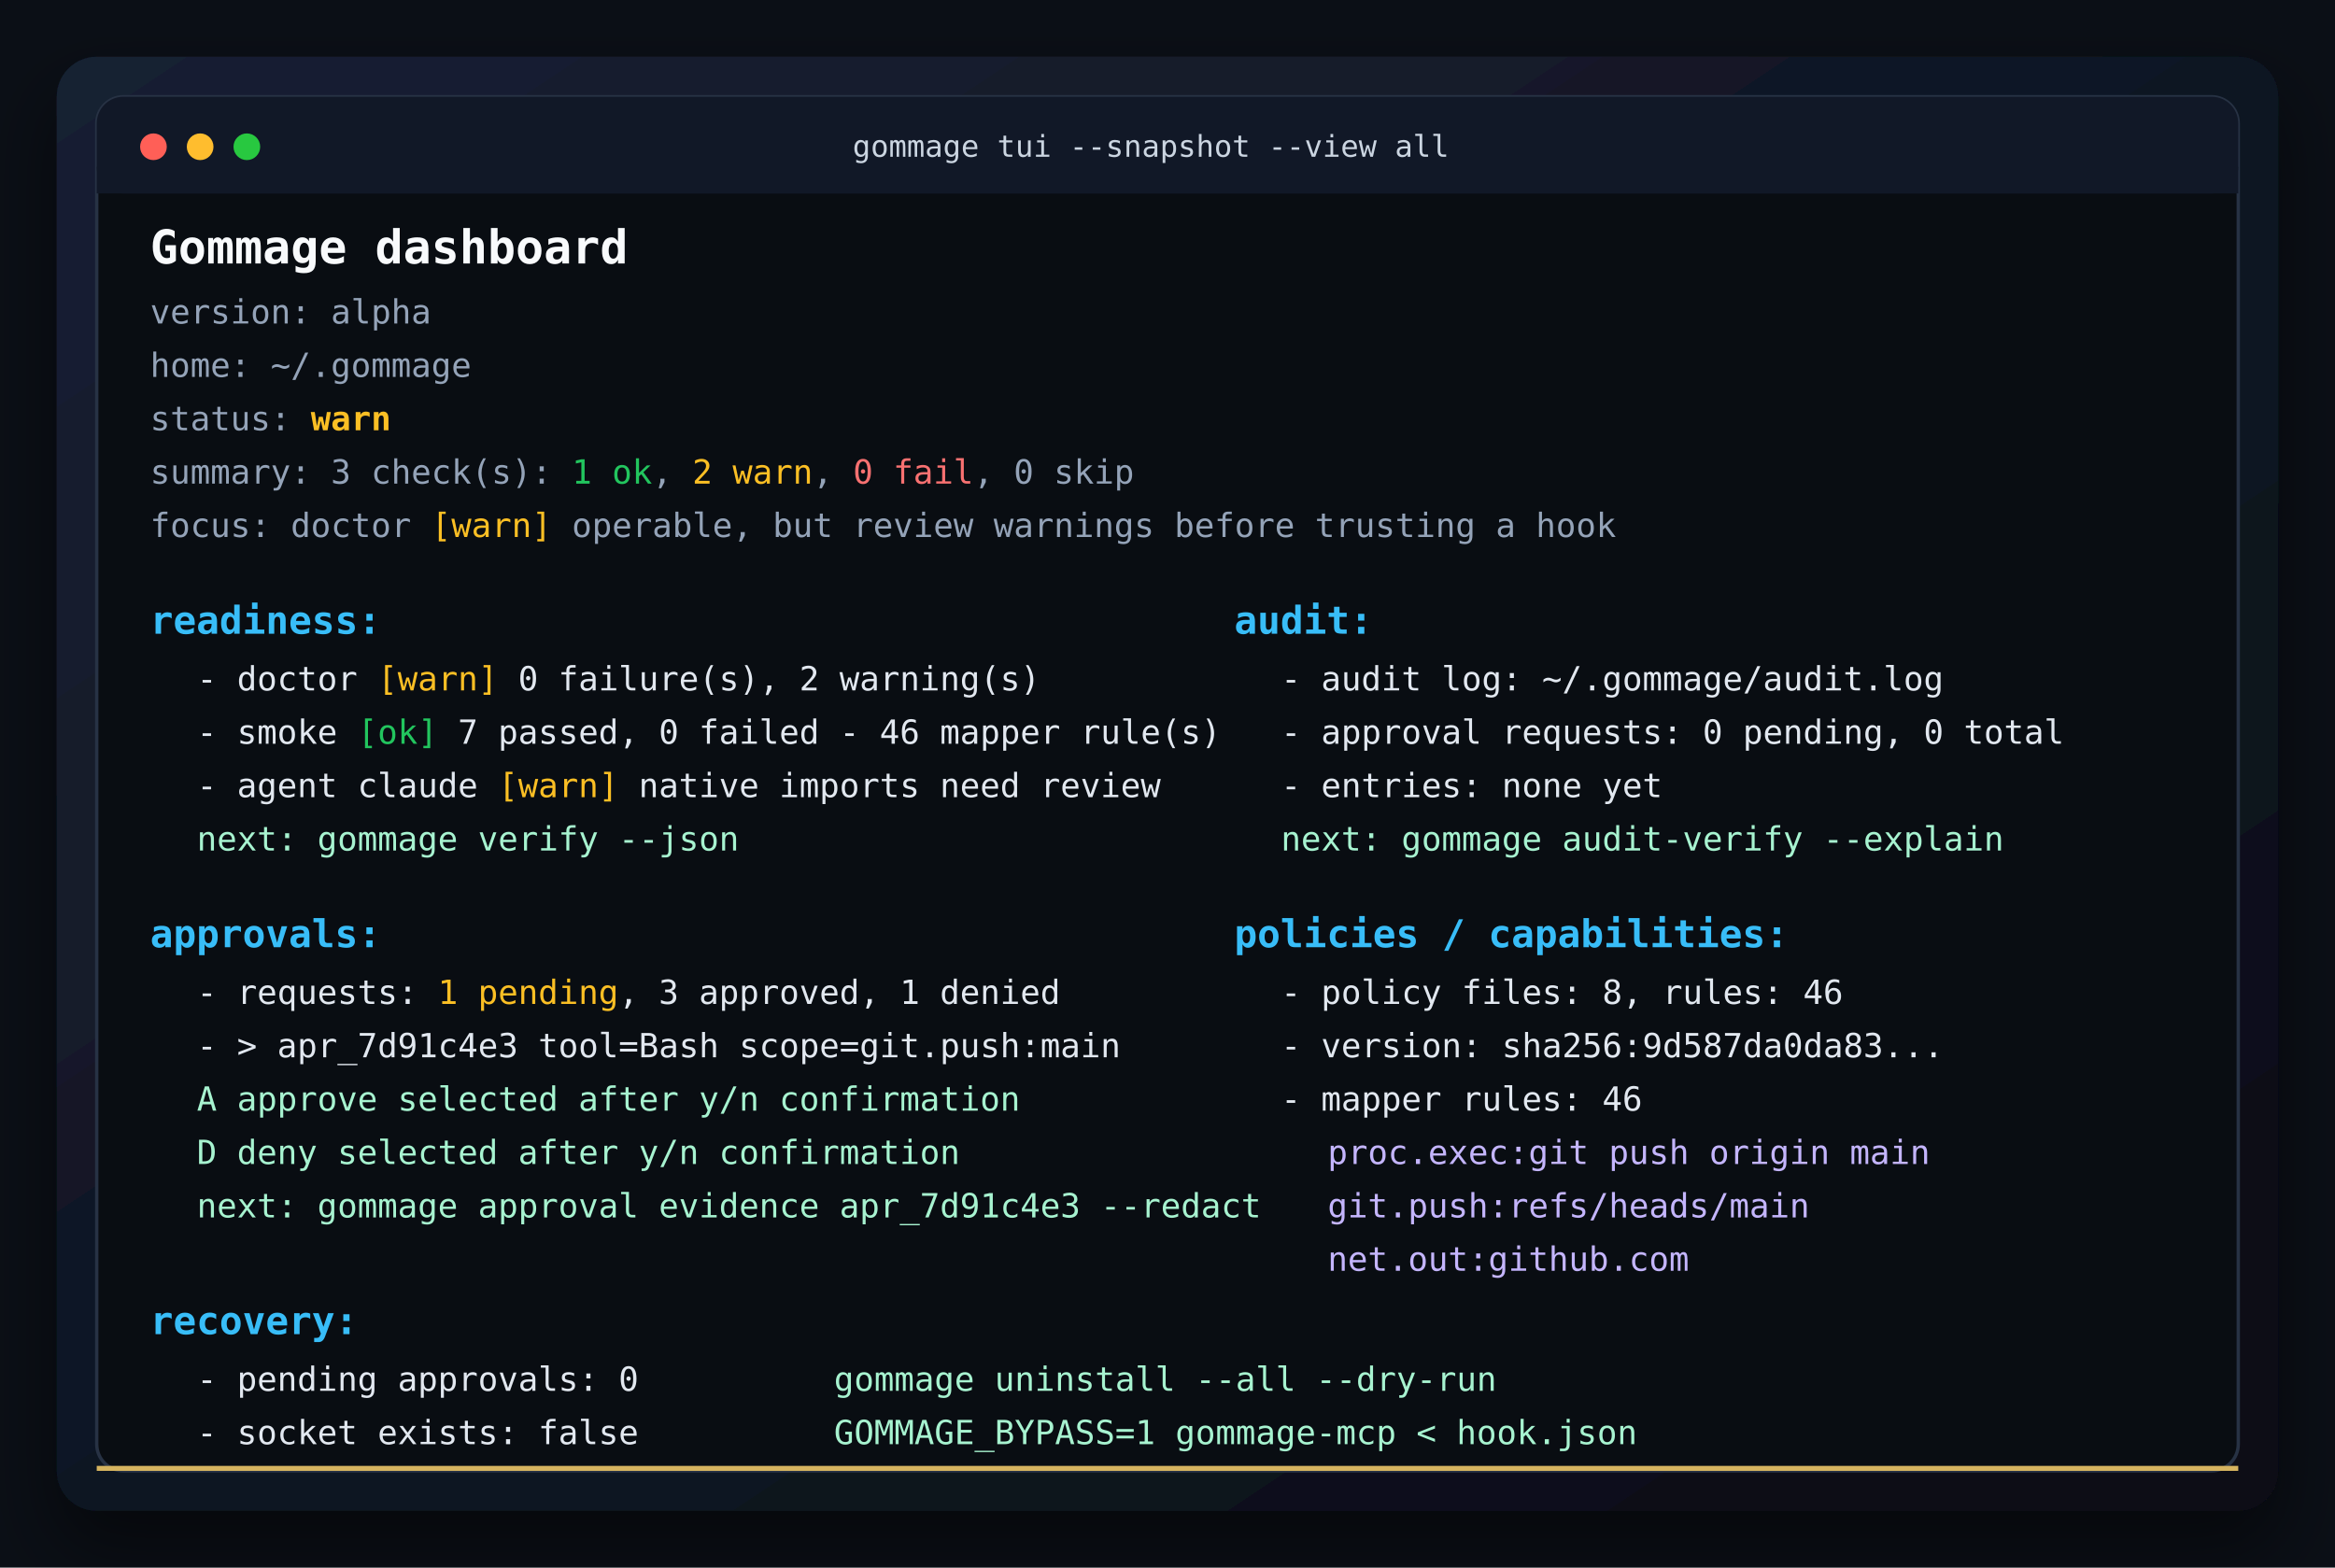
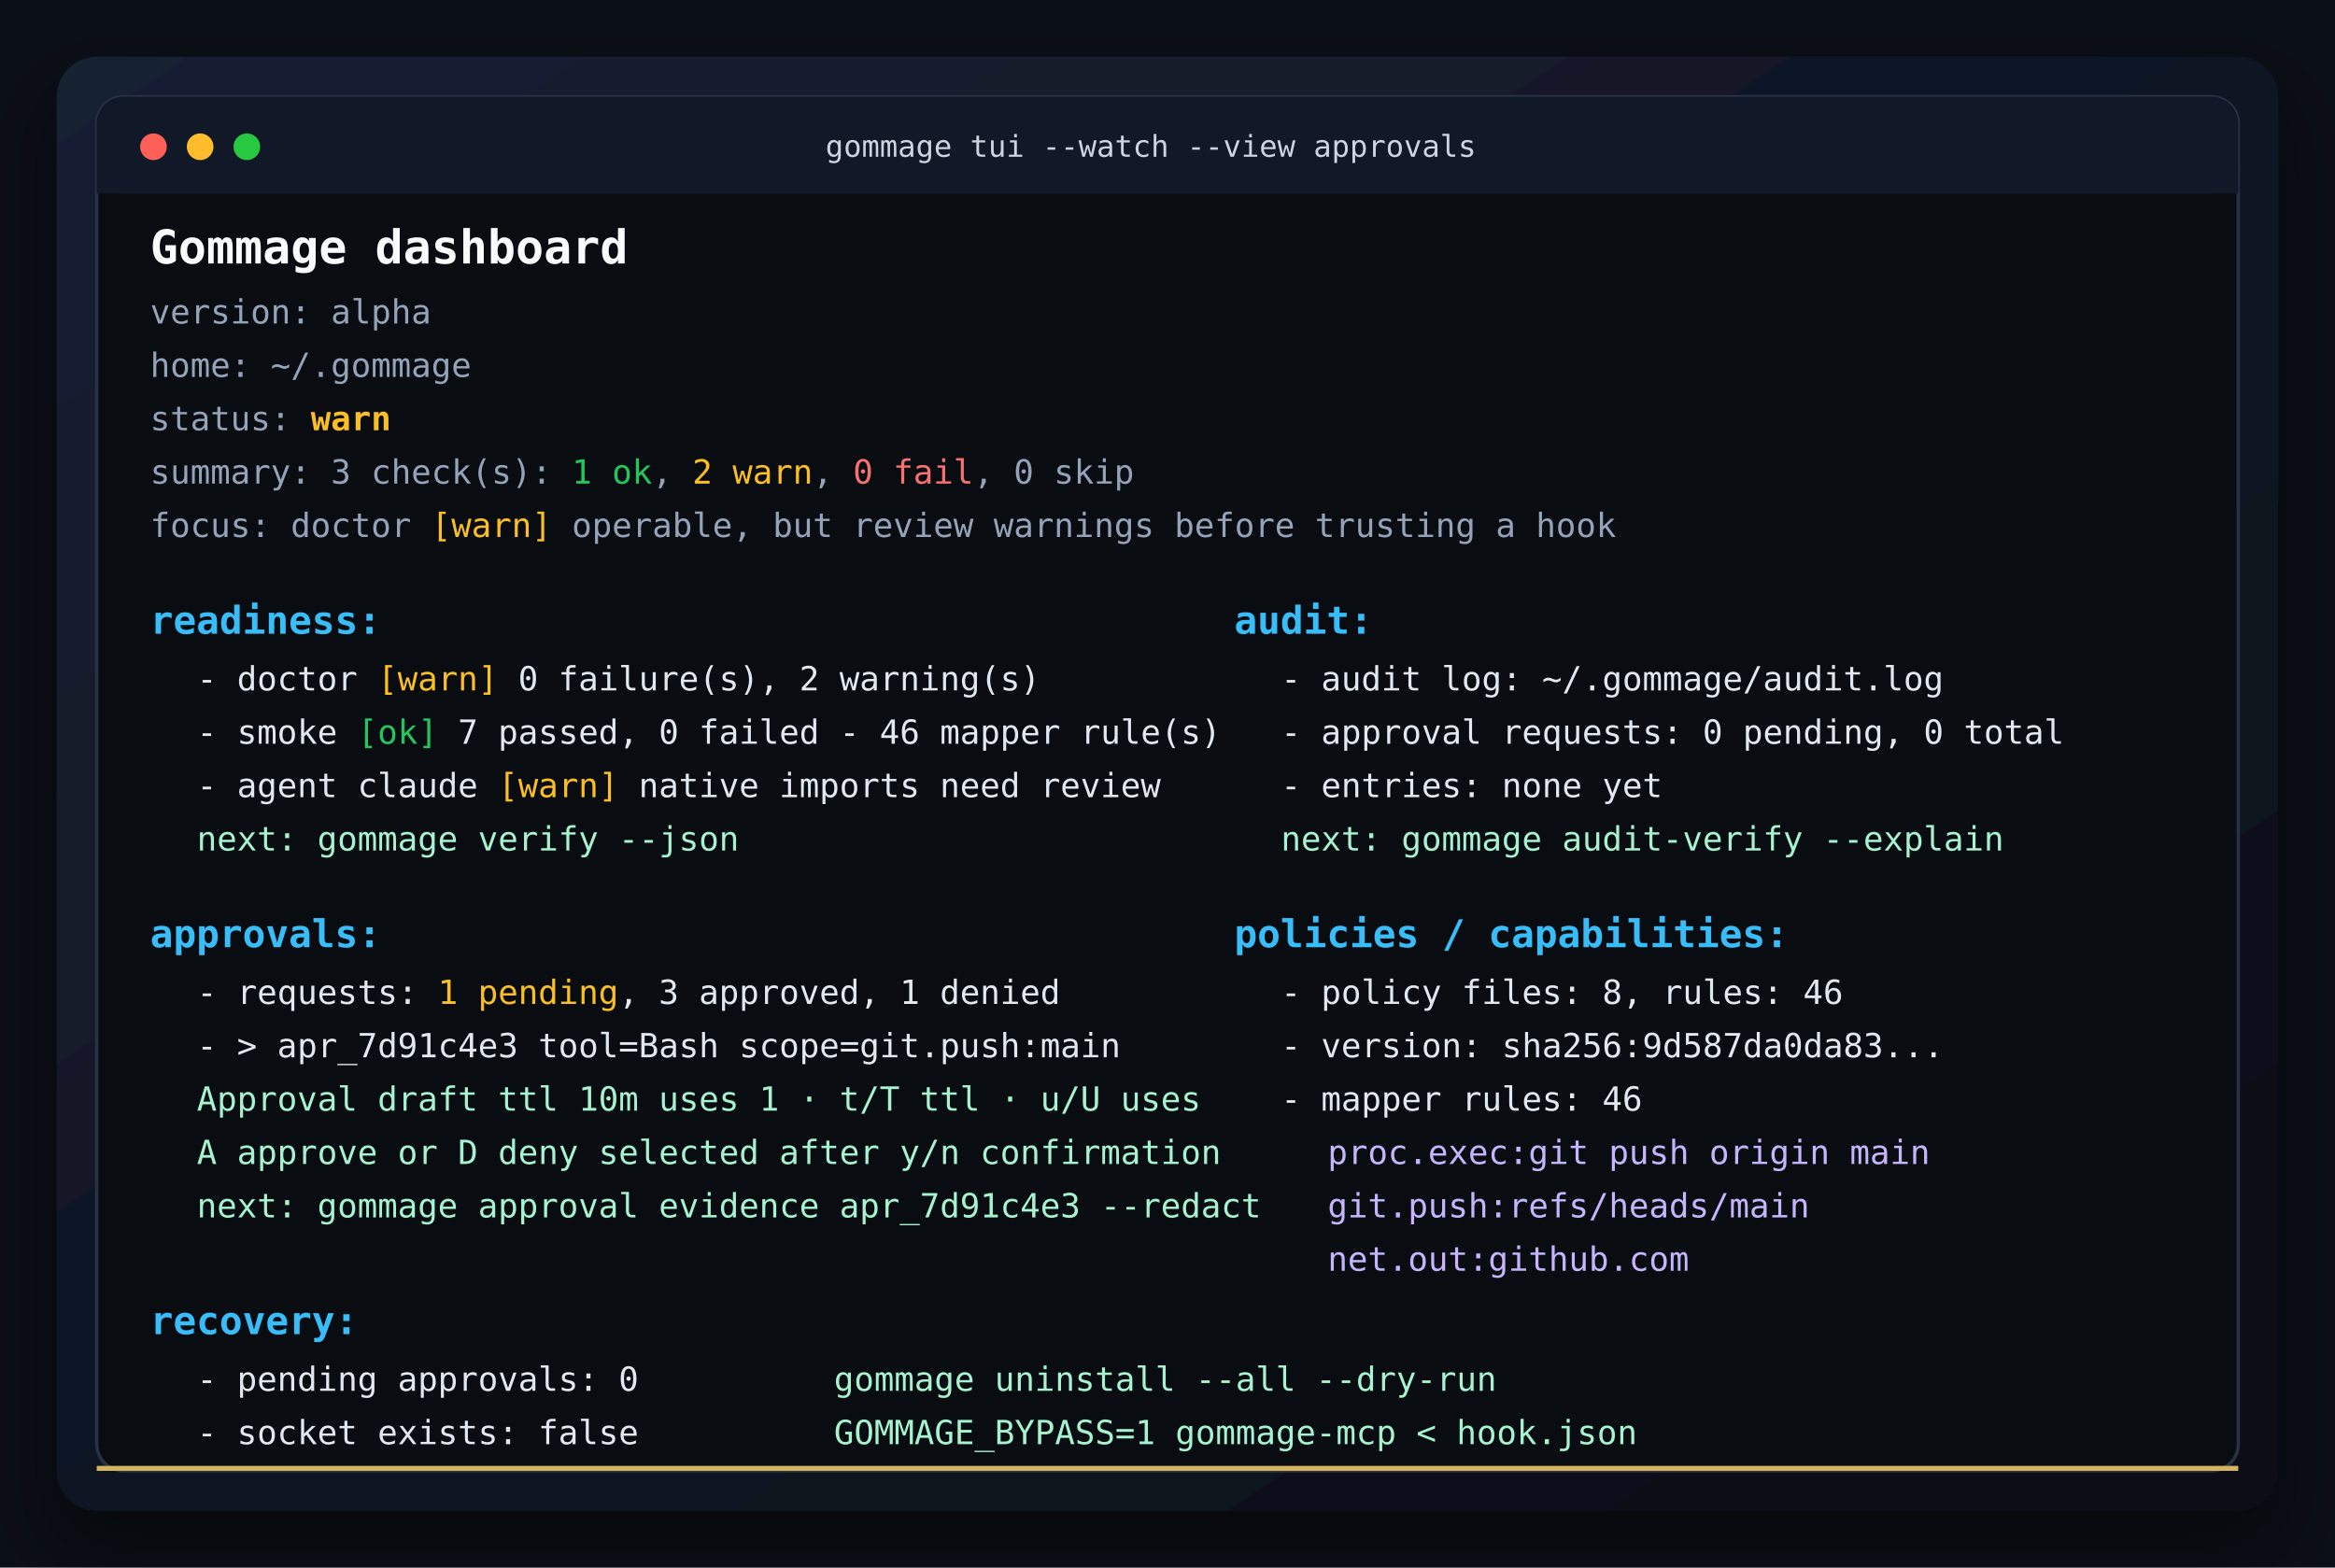
<svg xmlns="http://www.w3.org/2000/svg" width="1400" height="940" viewBox="0 0 1400 940" role="img" aria-labelledby="title desc">
  <defs>
    <filter id="shadow" x="-20%" y="-20%" width="140%" height="140%">
      <feDropShadow dx="0" dy="22" stdDeviation="22" flood-color="#000000" flood-opacity="0.5" />
    </filter>
    <linearGradient id="frame" x1="0" x2="1" y1="0" y2="1">
      <stop offset="0" stop-color="#172033" />
      <stop offset="1" stop-color="#090d15" />
    </linearGradient>
  </defs>
  <rect width="1400" height="940" fill="#0b0f16" />
  <rect x="34" y="34" width="1332" height="872" rx="24" fill="url(#frame)" filter="url(#shadow)" />
  <rect x="58" y="58" width="1284" height="824" rx="16" fill="#090d12" stroke="#273244" stroke-width="2" />
  <rect x="58" y="58" width="1284" height="58" rx="16" fill="#111827" />
  <rect x="58" y="100" width="1284" height="16" fill="#111827" />
  <circle cx="92" cy="88" r="8" fill="#ff5f57" />
  <circle cx="120" cy="88" r="8" fill="#ffbd2e" />
  <circle cx="148" cy="88" r="8" fill="#28c840" />
-   <text x="690" y="94" text-anchor="middle" font-family="SFMono-Regular, Menlo, Consolas, monospace" font-size="18" fill="#cbd5e1">gommage tui --snapshot --view all</text>
+   <text x="690" y="94" text-anchor="middle" font-family="SFMono-Regular, Menlo, Consolas, monospace" font-size="18" fill="#cbd5e1">gommage tui --watch --view approvals</text>
  <g font-family="SFMono-Regular, Menlo, Consolas, monospace" font-size="20">
    <text x="90" y="158" fill="#f8fafc" font-size="28" font-weight="700">Gommage dashboard</text>
    <text x="90" y="194" fill="#94a3b8">version: alpha</text>
    <text x="90" y="226" fill="#94a3b8">home: ~/.gommage</text>
    <text x="90" y="258" fill="#94a3b8">status: <tspan fill="#fbbf24" font-weight="700">warn</tspan>
    </text>
    <text x="90" y="290" fill="#94a3b8">summary: 3 check(s): <tspan fill="#22c55e">1 ok</tspan>, <tspan fill="#fbbf24">2 warn</tspan>, <tspan fill="#f87171">0 fail</tspan>, 0 skip</text>
    <text x="90" y="322" fill="#94a3b8">focus: doctor <tspan fill="#fbbf24">[warn]</tspan> operable, but review warnings before trusting a hook</text>
    <text x="90" y="380" fill="#38bdf8" font-size="23" font-weight="700">readiness:</text>
    <text x="118" y="414" fill="#e2e8f0">- doctor <tspan fill="#fbbf24">[warn]</tspan> 0 failure(s), 2 warning(s)</text>
    <text x="118" y="446" fill="#e2e8f0">- smoke <tspan fill="#22c55e">[ok]</tspan> 7 passed, 0 failed - 46 mapper rule(s)</text>
    <text x="118" y="478" fill="#e2e8f0">- agent claude <tspan fill="#fbbf24">[warn]</tspan> native imports need review</text>
    <text x="118" y="510" fill="#a7f3d0">next: gommage verify --json</text>
    <text x="90" y="568" fill="#38bdf8" font-size="23" font-weight="700">approvals:</text>
    <text x="118" y="602" fill="#e2e8f0">- requests: <tspan fill="#fbbf24">1 pending</tspan>, 3 approved, 1 denied</text>
    <text x="118" y="634" fill="#e2e8f0">- &gt; apr_7d91c4e3 tool=Bash scope=git.push:main</text>
-     <text x="118" y="666" fill="#a7f3d0">A approve selected after y/n confirmation</text>
-     <text x="118" y="698" fill="#a7f3d0">D deny selected after y/n confirmation</text>
+     <text x="118" y="666" fill="#a7f3d0">Approval draft ttl 10m uses 1 · t/T ttl · u/U uses</text>
+     <text x="118" y="698" fill="#a7f3d0">A approve or D deny selected after y/n confirmation</text>
    <text x="118" y="730" fill="#a7f3d0">next: gommage approval evidence apr_7d91c4e3 --redact</text>
    <text x="740" y="380" fill="#38bdf8" font-size="23" font-weight="700">audit:</text>
    <text x="768" y="414" fill="#e2e8f0">- audit log: ~/.gommage/audit.log</text>
    <text x="768" y="446" fill="#e2e8f0">- approval requests: 0 pending, 0 total</text>
    <text x="768" y="478" fill="#e2e8f0">- entries: none yet</text>
    <text x="768" y="510" fill="#a7f3d0">next: gommage audit-verify --explain</text>
    <text x="740" y="568" fill="#38bdf8" font-size="23" font-weight="700">policies / capabilities:</text>
    <text x="768" y="602" fill="#e2e8f0">- policy files: 8, rules: 46</text>
    <text x="768" y="634" fill="#e2e8f0">- version: sha256:9d587da0da83...</text>
    <text x="768" y="666" fill="#e2e8f0">- mapper rules: 46</text>
    <text x="796" y="698" fill="#c4b5fd">proc.exec:git push origin main</text>
    <text x="796" y="730" fill="#c4b5fd">git.push:refs/heads/main</text>
    <text x="796" y="762" fill="#c4b5fd">net.out:github.com</text>
    <text x="90" y="800" fill="#38bdf8" font-size="23" font-weight="700">recovery:</text>
    <text x="118" y="834" fill="#e2e8f0">- pending approvals: 0</text>
    <text x="118" y="866" fill="#e2e8f0">- socket exists: false</text>
    <text x="500" y="834" fill="#a7f3d0">gommage uninstall --all --dry-run</text>
    <text x="500" y="866" fill="#a7f3d0">GOMMAGE_BYPASS=1 gommage-mcp &lt; hook.json</text>
  </g>
  <rect x="58" y="879" width="1284" height="3" fill="#d6b45f" />
</svg>
